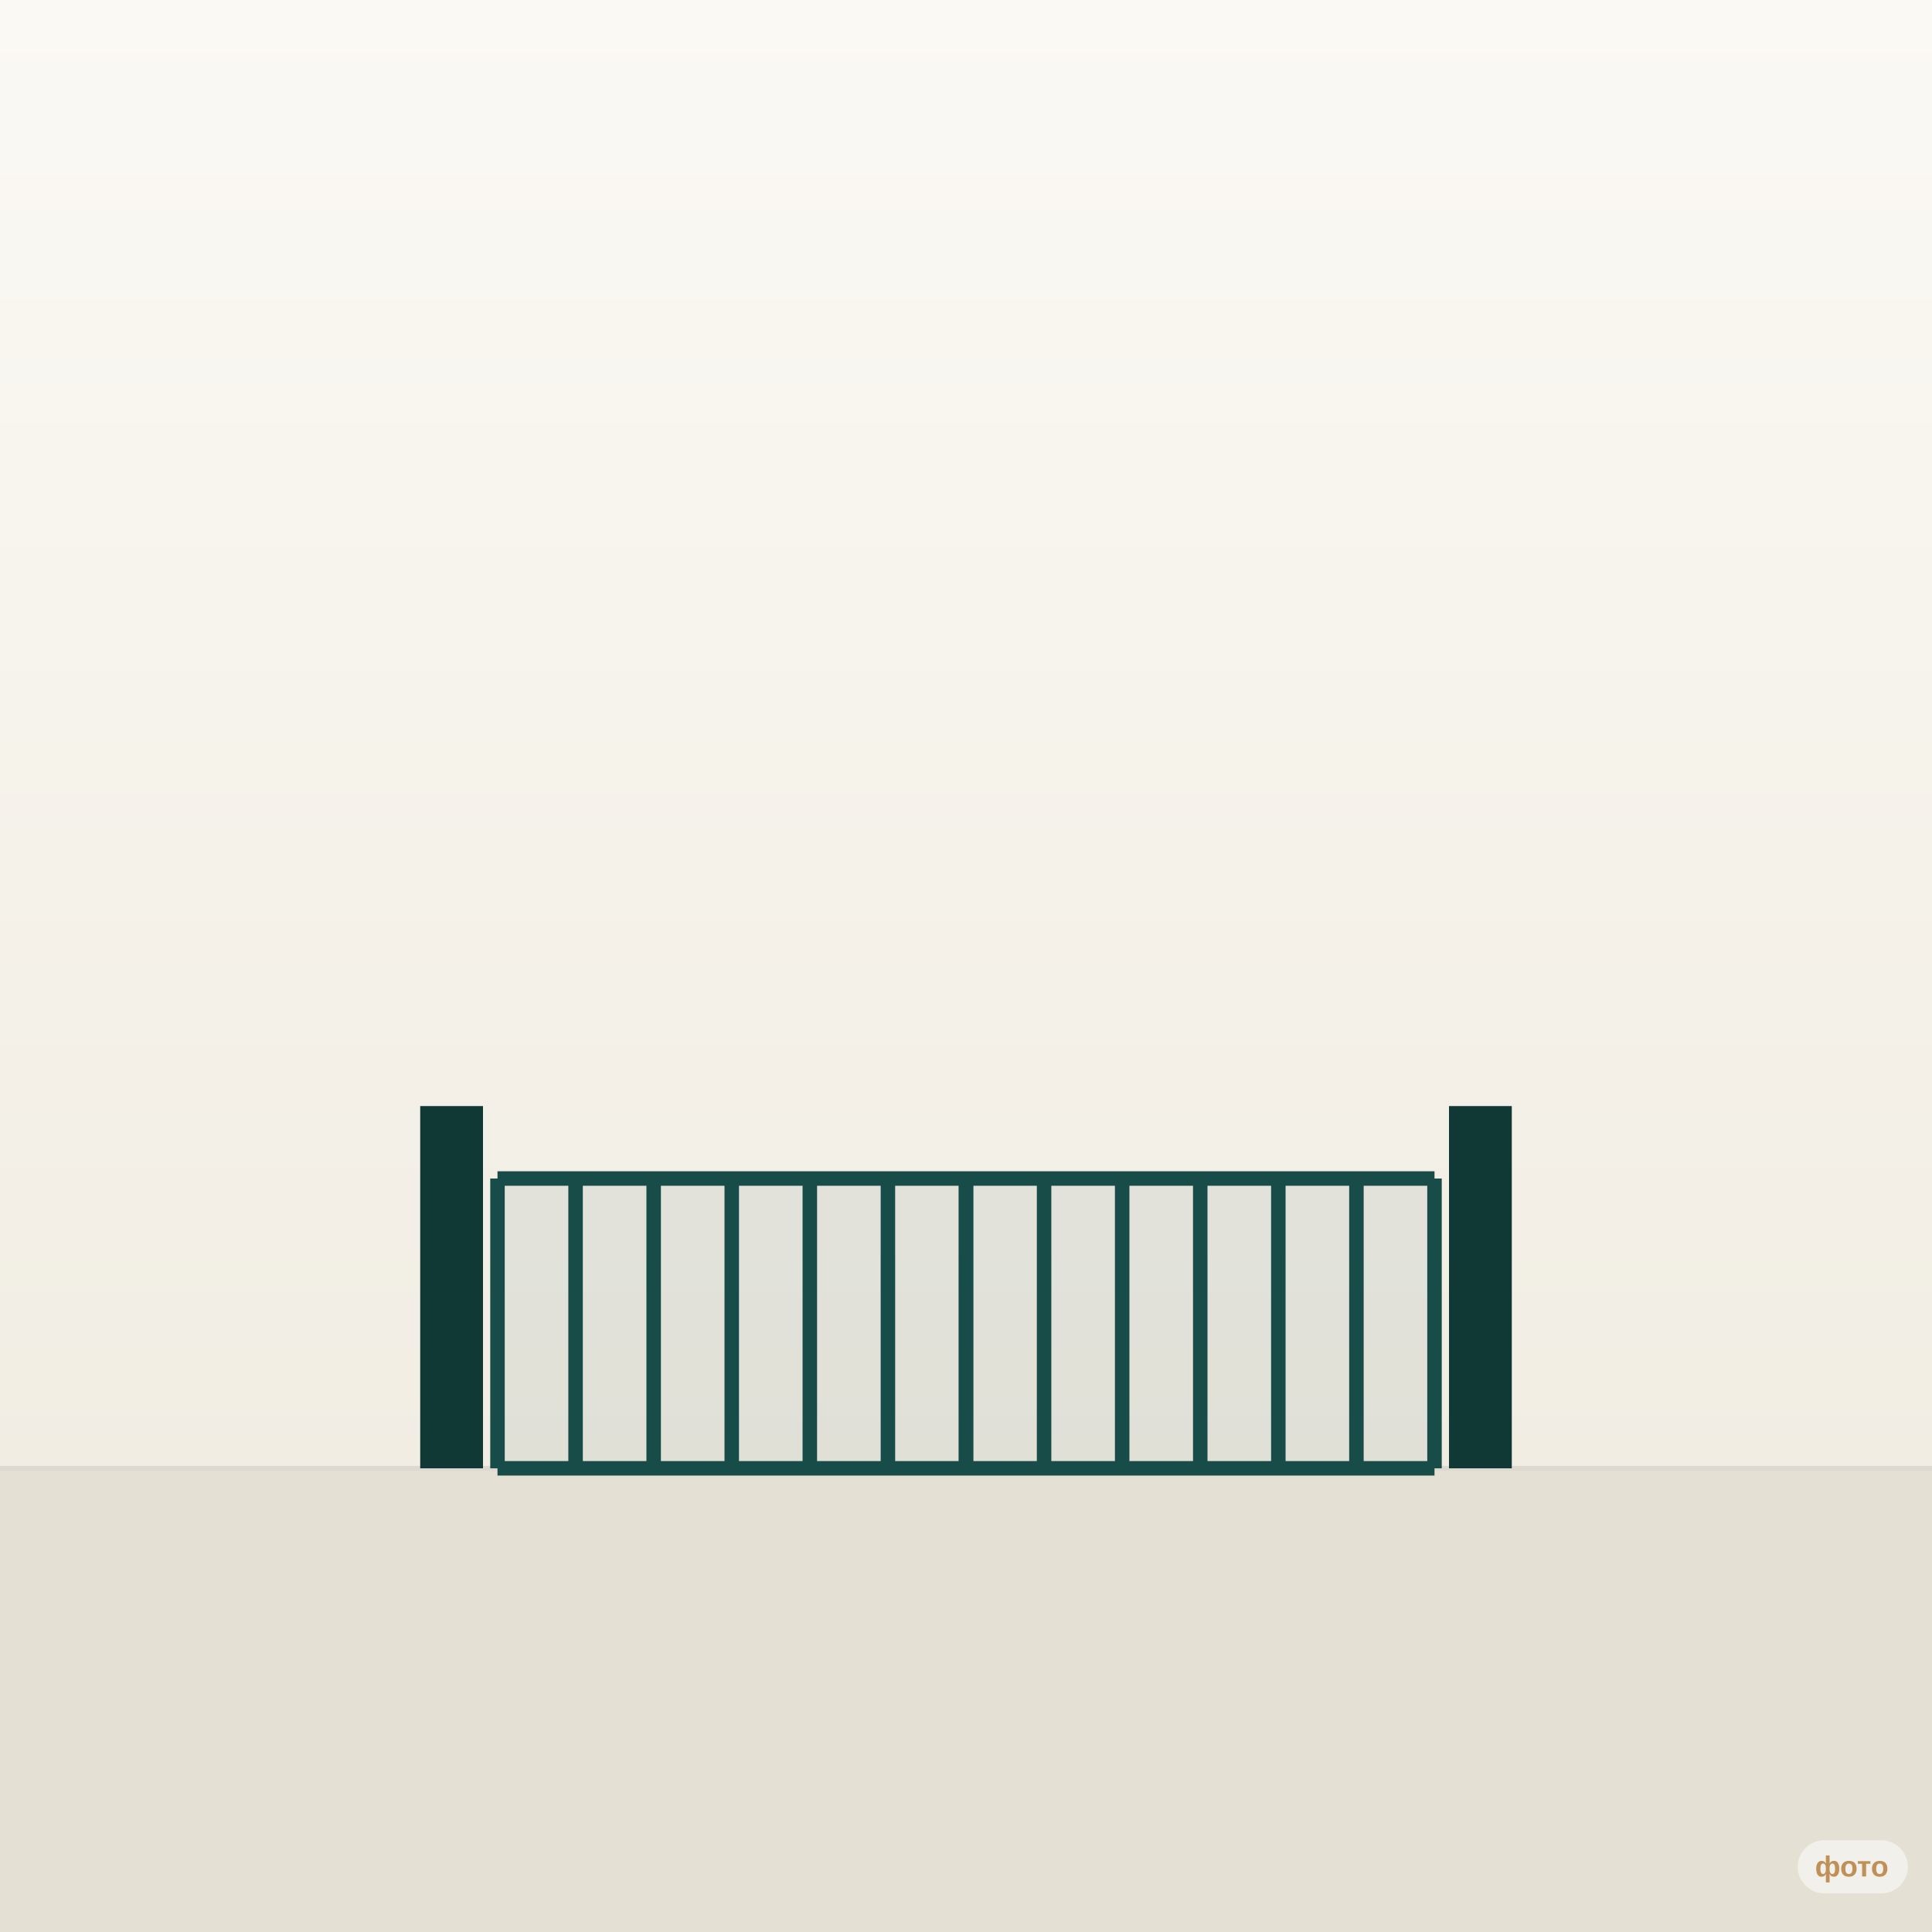
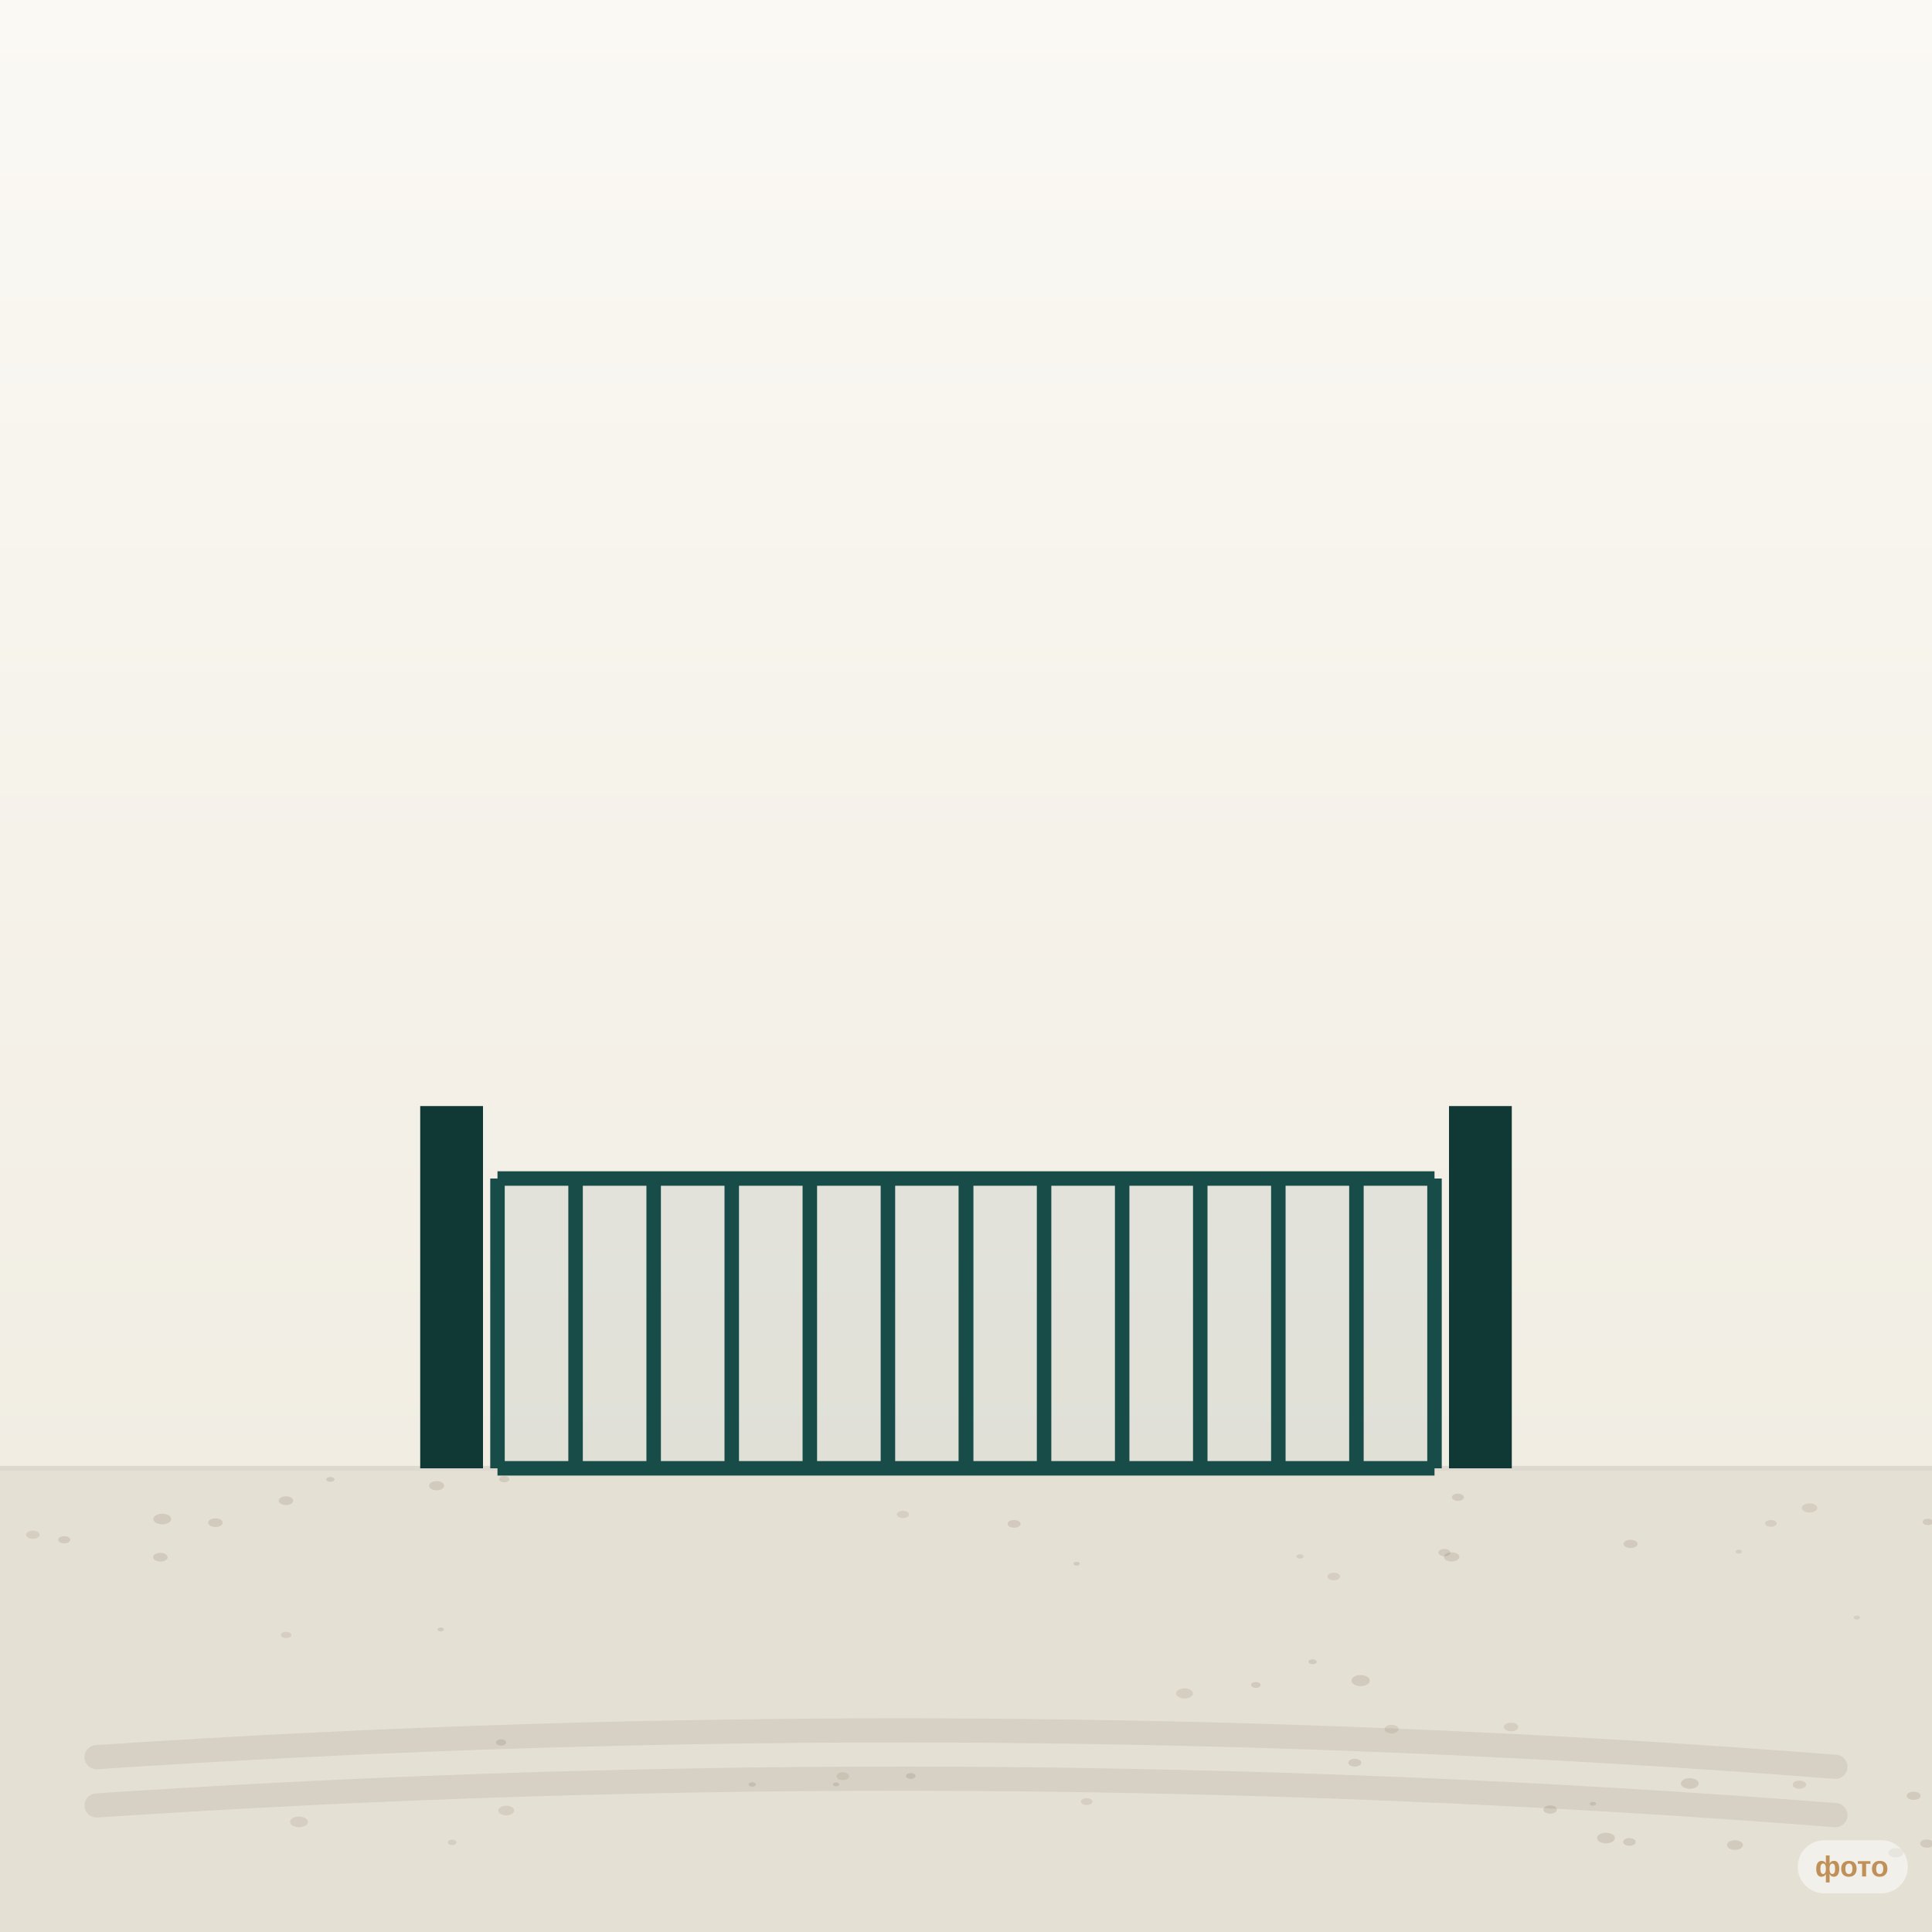
<svg xmlns="http://www.w3.org/2000/svg" width="800" height="800" viewBox="0 0 800 800" role="img">
  <defs>
    <linearGradient id="bg" x1="0" y1="0" x2="0" y2="1">
      <stop offset="0" stop-color="#F8F6F1" />
      <stop offset="1" stop-color="#ECE7DC" />
    </linearGradient>
    <linearGradient id="sky" x1="0" y1="0" x2="0" y2="1">
      <stop offset="0" stop-color="#FBF9F4" />
      <stop offset="1" stop-color="#F1EDE3" />
    </linearGradient>
+     <linearGradient id="duskSky" x1="0" y1="0" x2="0" y2="1">
+       <stop offset="0" stop-color="#1B2422" />
+       <stop offset="1" stop-color="#2C3A34" />
+     </linearGradient>
+     <radialGradient id="workLight" cx="50%" cy="30%" r="70%">
+       <stop offset="0" stop-color="#B98242" stop-opacity="0.35" />
+       <stop offset="1" stop-color="#B98242" stop-opacity="0" />
+     </radialGradient>
  </defs>
  <rect width="800" height="800" fill="url(#bg)" />
  <rect width="800" height="608" fill="url(#sky)" />
  <rect x="0" y="608" width="800" height="192" fill="#E4E0D4" />
+   <g opacity="0.1" stroke="#54432E" stroke-width="10" fill="none" stroke-linecap="round">
+     <path d="M 40 727.6 Q 400 703.6 760 731.6" />
+     <path d="M 40 747.6 Q 400 723.6 760 751.6" />
+   </g>
+   <ellipse cx="598.1" cy="642.9" rx="2.5" ry="1.5" fill="#54432E" opacity="0.14" />
+   <ellipse cx="419.9" cy="631.0" rx="2.7" ry="1.6" fill="#54432E" opacity="0.14" />
+   <ellipse cx="699.7" cy="738.5" rx="3.7" ry="2.2" fill="#54432E" opacity="0.14" />
+   <ellipse cx="665.0" cy="761.1" rx="3.7" ry="2.2" fill="#54432E" opacity="0.14" />
+   <ellipse cx="13.6" cy="635.5" rx="2.8" ry="1.7" fill="#7A6449" opacity="0.14" />
+   <ellipse cx="768.9" cy="669.8" rx="1.3" ry="0.8" fill="#7A6449" opacity="0.14" />
+   <ellipse cx="118.4" cy="621.4" rx="3.0" ry="1.8" fill="#54432E" opacity="0.14" />
+   <ellipse cx="123.8" cy="754.4" rx="3.7" ry="2.2" fill="#7A6449" opacity="0.14" />
+   <ellipse cx="445.8" cy="647.5" rx="1.3" ry="0.8" fill="#54432E" opacity="0.14" />
+   <ellipse cx="561.0" cy="729.9" rx="2.7" ry="1.6" fill="#54432E" opacity="0.14" />
+   <ellipse cx="733.3" cy="630.8" rx="2.4" ry="1.4" fill="#7A6449" opacity="0.14" />
+   <ellipse cx="26.6" cy="637.6" rx="2.5" ry="1.5" fill="#54432E" opacity="0.14" />
+   <ellipse cx="797.9" cy="763.4" rx="2.8" ry="1.7" fill="#54432E" opacity="0.14" />
+   <ellipse cx="749.3" cy="624.4" rx="3.2" ry="1.9" fill="#7A6449" opacity="0.14" />
+   <ellipse cx="373.9" cy="627.1" rx="2.5" ry="1.5" fill="#7A6449" opacity="0.14" />
+   <ellipse cx="659.6" cy="746.9" rx="1.3" ry="0.8" fill="#54432E" opacity="0.14" />
+   <ellipse cx="601.1" cy="644.7" rx="3.2" ry="1.9" fill="#54432E" opacity="0.14" />
+   <ellipse cx="720.0" cy="642.5" rx="1.3" ry="0.8" fill="#7A6449" opacity="0.14" />
+   <ellipse cx="377.1" cy="735.4" rx="2.0" ry="1.2" fill="#54432E" opacity="0.14" />
+   <ellipse cx="450.0" cy="746.0" rx="2.4" ry="1.4" fill="#7A6449" opacity="0.14" />
+   <ellipse cx="136.8" cy="612.6" rx="1.7" ry="1.0" fill="#54432E" opacity="0.14" />
+   <ellipse cx="641.9" cy="749.3" rx="2.8" ry="1.7" fill="#54432E" opacity="0.14" />
+   <ellipse cx="89.2" cy="630.5" rx="3.0" ry="1.8" fill="#54432E" opacity="0.14" />
+   <ellipse cx="346.2" cy="738.9" rx="1.3" ry="0.8" fill="#54432E" opacity="0.14" />
+   <ellipse cx="625.7" cy="715.1" rx="3.0" ry="1.8" fill="#7A6449" opacity="0.14" />
+   <ellipse cx="520.0" cy="697.7" rx="2.0" ry="1.2" fill="#54432E" opacity="0.14" />
+   <ellipse cx="209.6" cy="749.7" rx="3.3" ry="2.0" fill="#7A6449" opacity="0.14" />
+   <ellipse cx="208.8" cy="612.5" rx="2.1" ry="1.3" fill="#54432E" opacity="0.14" />
+   <ellipse cx="66.4" cy="644.8" rx="3.0" ry="1.8" fill="#54432E" opacity="0.14" />
+   <ellipse cx="745.1" cy="739.0" rx="2.8" ry="1.7" fill="#7A6449" opacity="0.14" />
+   <ellipse cx="182.5" cy="674.7" rx="1.3" ry="0.8" fill="#54432E" opacity="0.14" />
+   <ellipse cx="311.5" cy="738.9" rx="1.5" ry="0.9" fill="#54432E" opacity="0.14" />
+   <ellipse cx="118.5" cy="677.0" rx="2.2" ry="1.3" fill="#7A6449" opacity="0.14" />
+   <ellipse cx="563.4" cy="695.9" rx="3.8" ry="2.3" fill="#54432E" opacity="0.14" />
+   <ellipse cx="207.5" cy="721.5" rx="2.1" ry="1.3" fill="#54432E" opacity="0.14" />
+   <ellipse cx="349.0" cy="735.5" rx="2.6" ry="1.6" fill="#7A6449" opacity="0.14" />
+   <ellipse cx="576.2" cy="716.0" rx="2.9" ry="1.8" fill="#7A6449" opacity="0.14" />
+   <ellipse cx="792.4" cy="743.6" rx="2.9" ry="1.7" fill="#54432E" opacity="0.14" />
+   <ellipse cx="785.0" cy="767.2" rx="3.1" ry="1.9" fill="#54432E" opacity="0.14" />
+   <ellipse cx="538.3" cy="644.5" rx="1.5" ry="0.9" fill="#7A6449" opacity="0.14" />
+   <ellipse cx="543.5" cy="688.1" rx="1.7" ry="1.0" fill="#54432E" opacity="0.14" />
+   <ellipse cx="603.7" cy="620.0" rx="2.5" ry="1.5" fill="#54432E" opacity="0.14" />
+   <ellipse cx="718.4" cy="764.0" rx="3.3" ry="2.0" fill="#54432E" opacity="0.14" />
+   <ellipse cx="67.2" cy="629.0" rx="3.7" ry="2.2" fill="#54432E" opacity="0.14" />
+   <ellipse cx="798.3" cy="630.2" rx="2.2" ry="1.3" fill="#54432E" opacity="0.14" />
+   <ellipse cx="490.5" cy="701.2" rx="3.5" ry="2.1" fill="#7A6449" opacity="0.14" />
+   <ellipse cx="187.2" cy="762.9" rx="1.8" ry="1.1" fill="#7A6449" opacity="0.14" />
+   <ellipse cx="180.8" cy="615.2" rx="3.1" ry="1.9" fill="#54432E" opacity="0.14" />
+   <ellipse cx="674.7" cy="762.7" rx="2.6" ry="1.6" fill="#54432E" opacity="0.14" />
+   <ellipse cx="675.2" cy="639.3" rx="2.9" ry="1.7" fill="#54432E" opacity="0.14" />
+   <ellipse cx="552.3" cy="652.8" rx="2.6" ry="1.6" fill="#7A6449" opacity="0.14" />
  <line x1="0" y1="608" x2="800" y2="608" stroke="#DDD9D1" stroke-width="2" />
  <rect x="174" y="458" width="26" height="150" fill="#103936" />
  <rect x="600" y="458" width="26" height="150" fill="#103936" />
  <g transform="translate(206 488) rotate(-0 0 120)">
    <rect x="0" y="0" width="194" height="120" fill="#174C48" opacity="0.08" />
    <line x1="0" y1="0" x2="0" y2="120" stroke="#174C48" stroke-width="6" />
    <line x1="32.333" y1="0" x2="32.333" y2="120" stroke="#174C48" stroke-width="6" />
    <line x1="64.667" y1="0" x2="64.667" y2="120" stroke="#174C48" stroke-width="6" />
    <line x1="97" y1="0" x2="97" y2="120" stroke="#174C48" stroke-width="6" />
    <line x1="129.333" y1="0" x2="129.333" y2="120" stroke="#174C48" stroke-width="6" />
    <line x1="161.667" y1="0" x2="161.667" y2="120" stroke="#174C48" stroke-width="6" />
    <line x1="194" y1="0" x2="194" y2="120" stroke="#174C48" stroke-width="6" />
    <line x1="0" y1="0" x2="194" y2="0" stroke="#174C48" stroke-width="6" />
    <line x1="0" y1="120" x2="194" y2="120" stroke="#174C48" stroke-width="6" />
  </g>
  <g transform="translate(594 488) rotate(0 194 120) translate(-194 0)">
    <rect x="0" y="0" width="194" height="120" fill="#174C48" opacity="0.08" />
    <line x1="0" y1="0" x2="0" y2="120" stroke="#174C48" stroke-width="6" />
    <line x1="32.333" y1="0" x2="32.333" y2="120" stroke="#174C48" stroke-width="6" />
    <line x1="64.667" y1="0" x2="64.667" y2="120" stroke="#174C48" stroke-width="6" />
    <line x1="97" y1="0" x2="97" y2="120" stroke="#174C48" stroke-width="6" />
    <line x1="129.333" y1="0" x2="129.333" y2="120" stroke="#174C48" stroke-width="6" />
    <line x1="161.667" y1="0" x2="161.667" y2="120" stroke="#174C48" stroke-width="6" />
    <line x1="194" y1="0" x2="194" y2="120" stroke="#174C48" stroke-width="6" />
    <line x1="0" y1="0" x2="194" y2="0" stroke="#174C48" stroke-width="6" />
    <line x1="0" y1="120" x2="194" y2="120" stroke="#174C48" stroke-width="6" />
  </g>
  <g opacity="0.85">
    <rect x="744.4" y="762" width="45.6" height="22" rx="11" fill="#ffffff" opacity="0.6" />
    <text x="782" y="777" text-anchor="end" font-family="Arial, sans-serif" font-size="12" fill="#B98242" font-weight="600">фото</text>
  </g>
</svg>
